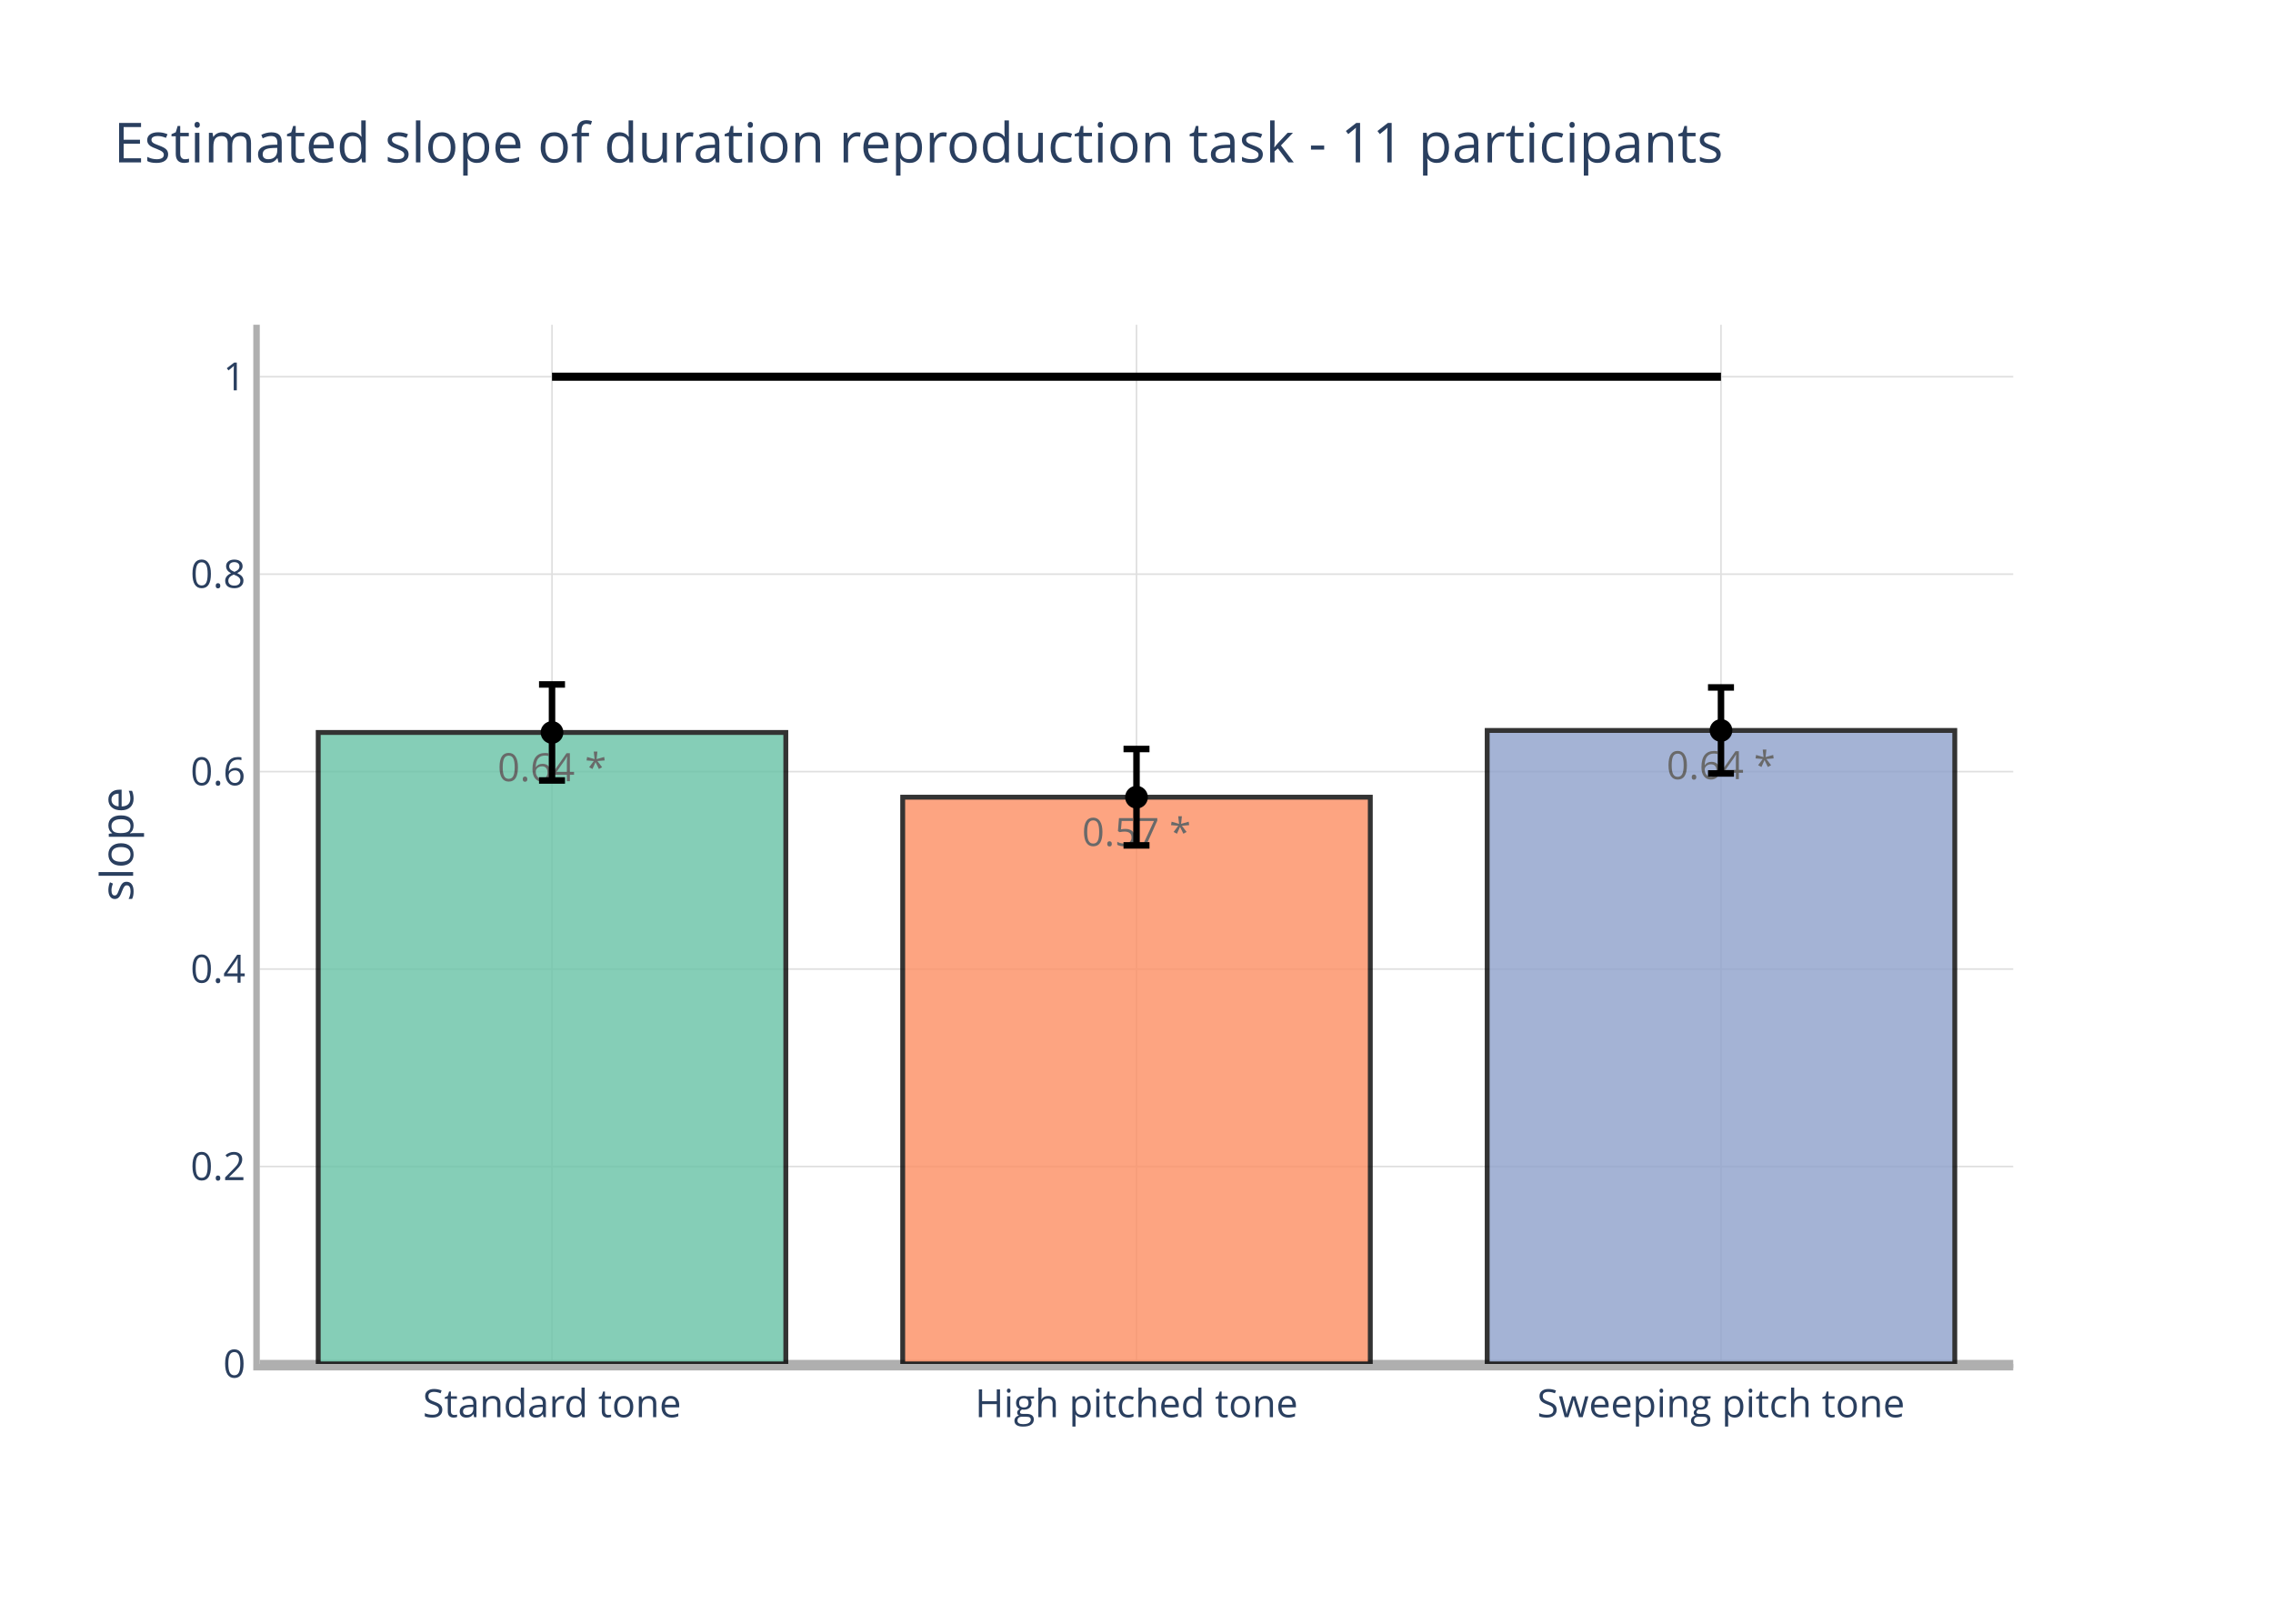
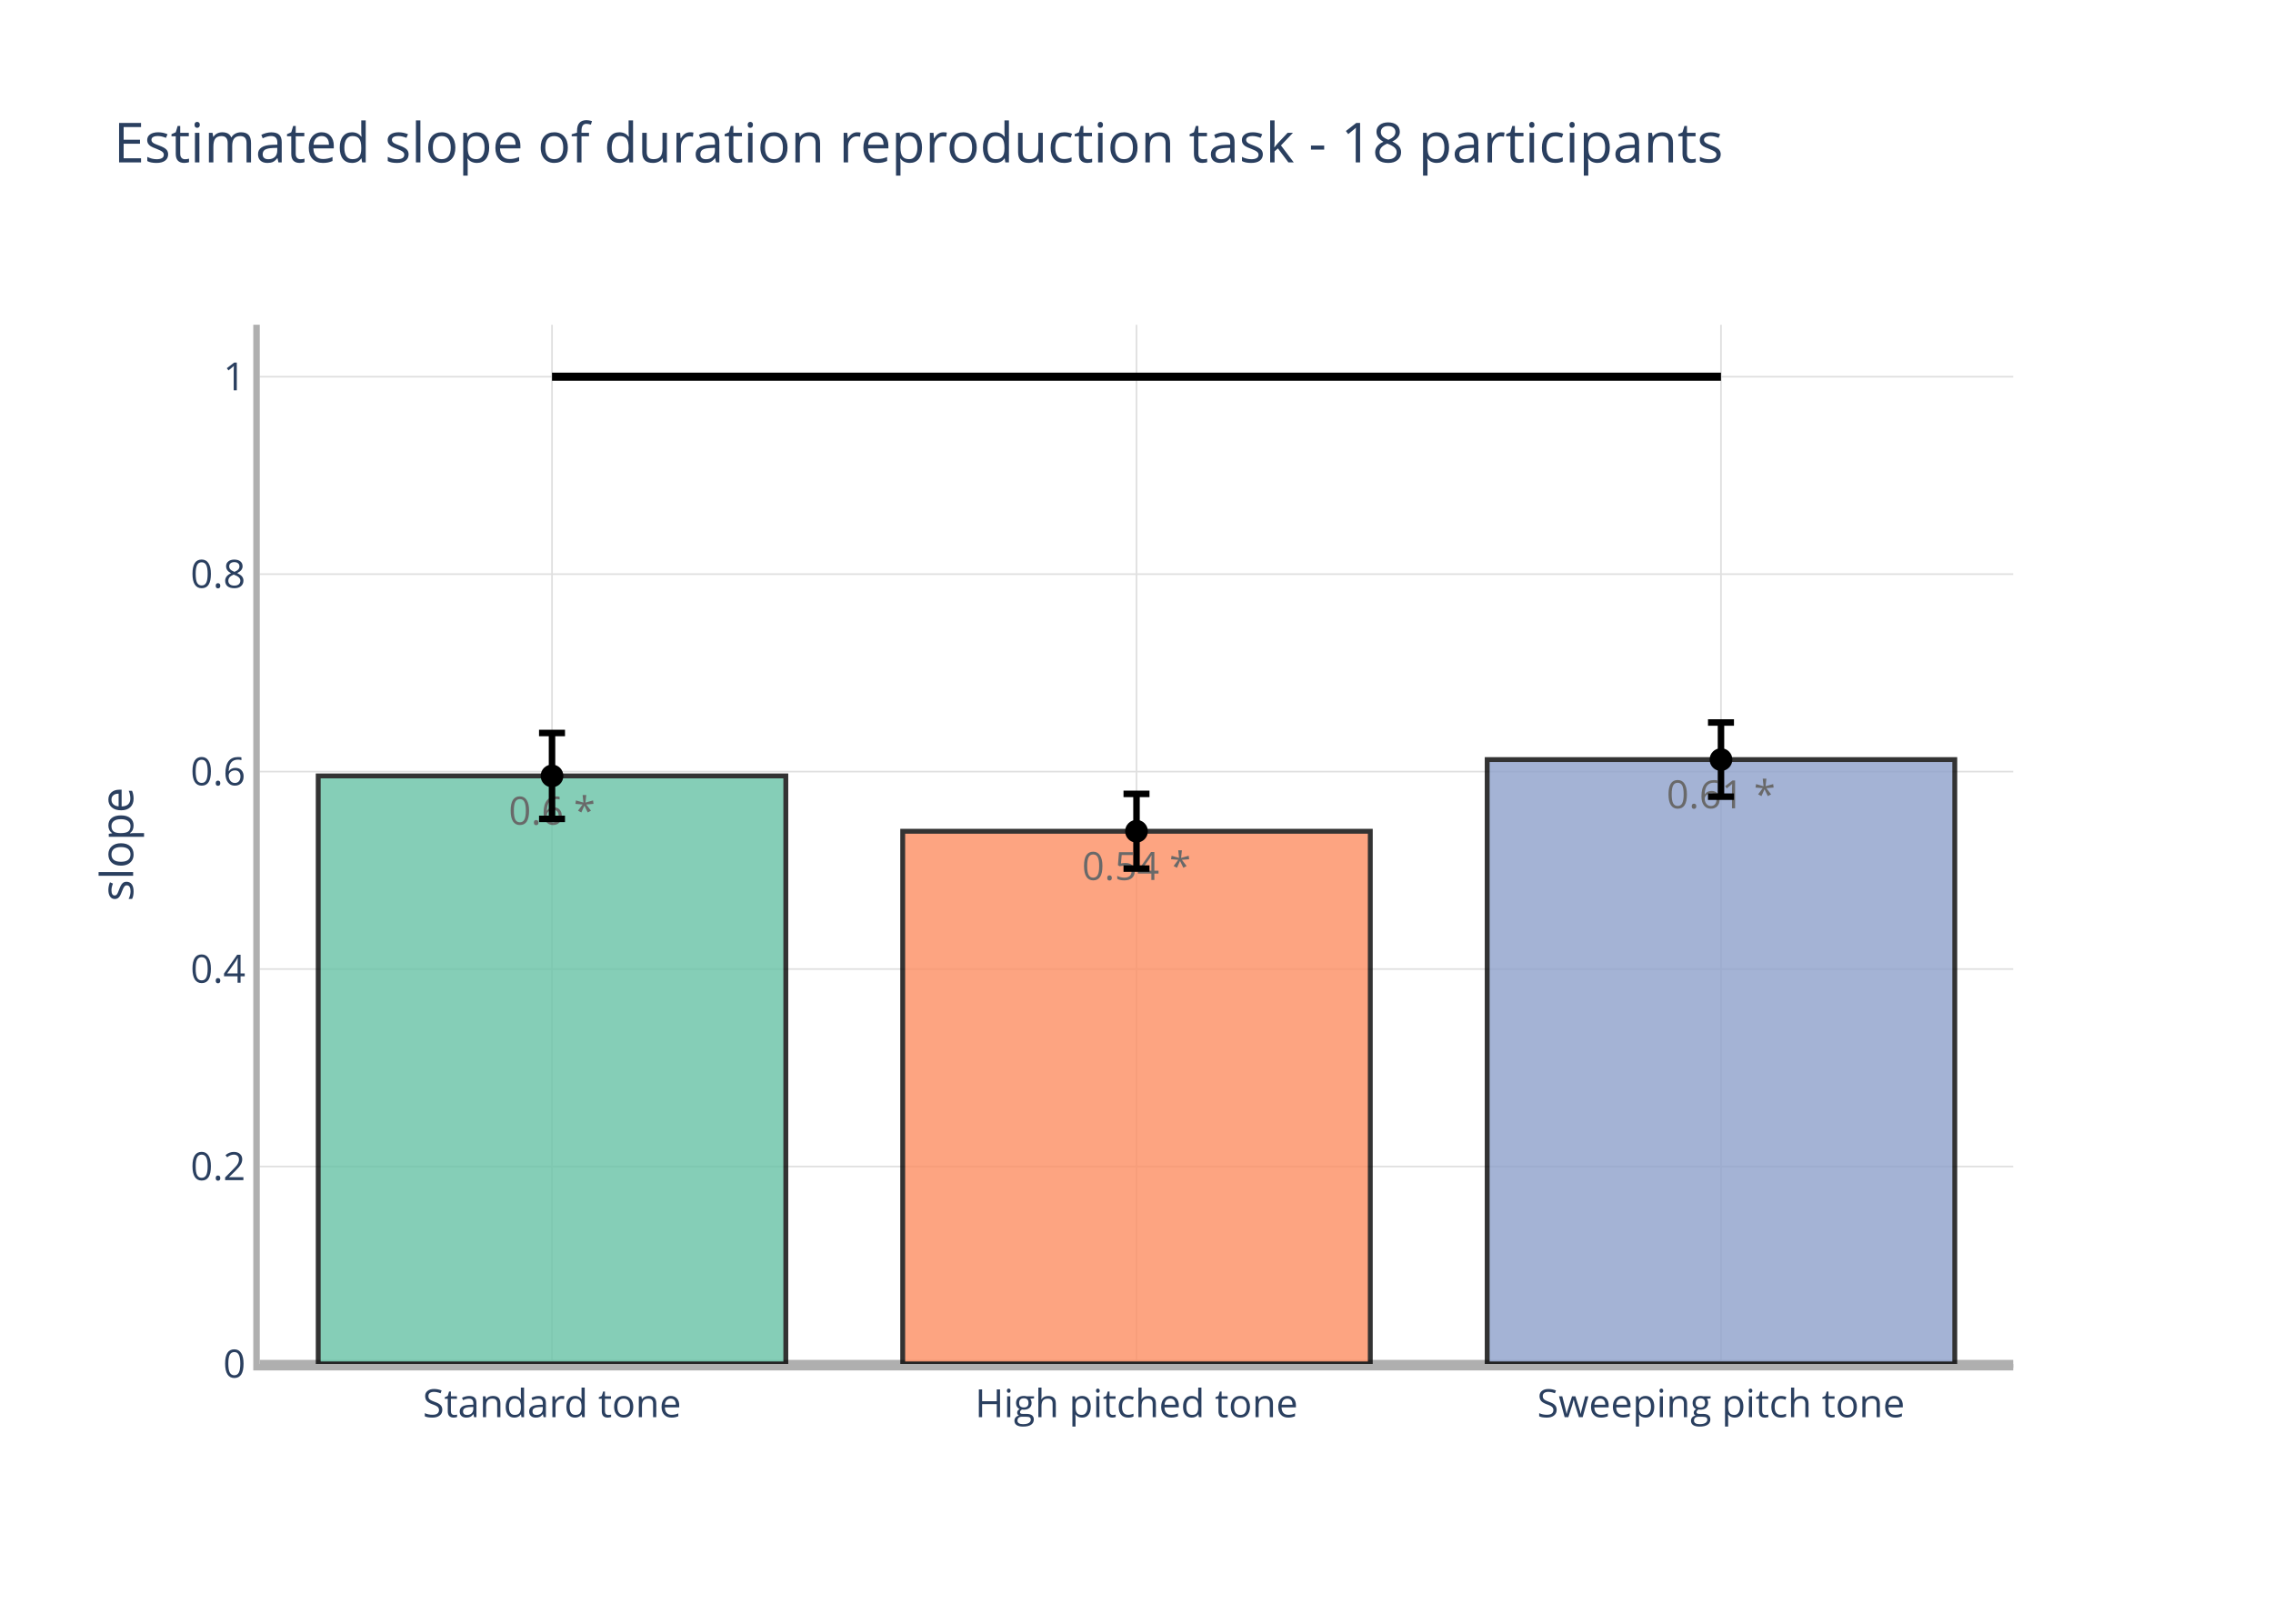
<svg xmlns="http://www.w3.org/2000/svg" class="main-svg" width="700" height="500" viewBox="0 0 700 500">
  <rect x="0" y="0" width="700" height="500" style="fill: rgb(255, 255, 255); fill-opacity: 1;" />
-   <defs id="defs-017d59">
+   <defs id="defs-a848f8">
    <g class="clips">
-       <clipPath id="clip017d59xyplot" class="plotclip">
+       <clipPath id="clipa848f8xyplot" class="plotclip">
        <rect width="540" height="320" />
      </clipPath>
-       <clipPath class="axesclip" id="clip017d59x">
+       <clipPath class="axesclip" id="clipa848f8x">
        <rect x="80" y="0" width="540" height="500" />
      </clipPath>
-       <clipPath class="axesclip" id="clip017d59y">
+       <clipPath class="axesclip" id="clipa848f8y">
        <rect x="0" y="100" width="700" height="320" />
      </clipPath>
-       <clipPath class="axesclip" id="clip017d59xy">
+       <clipPath class="axesclip" id="clipa848f8xy">
        <rect x="80" y="100" width="540" height="320" />
      </clipPath>
    </g>
    <g class="gradients" />
  </defs>
  <g class="bglayer">
    <rect class="bg" x="80" y="100" width="540" height="320" style="fill: rgb(255, 255, 255); fill-opacity: 1; stroke-width: 0;" />
  </g>
  <g class="layer-below">
    <g class="imagelayer" />
    <g class="shapelayer" />
  </g>
  <g class="cartesianlayer">
    <g class="subplot xy">
      <g class="layer-subplot">
        <g class="shapelayer" />
        <g class="imagelayer" />
      </g>
      <g class="gridlayer">
        <g class="x">
          <path class="xgrid crisp" transform="translate(170,0)" d="M0,100v320" style="stroke: rgb(223, 223, 223); stroke-opacity: 1; stroke-width: 0.5px;" />
          <path class="xgrid crisp" transform="translate(350,0)" d="M0,100v320" style="stroke: rgb(223, 223, 223); stroke-opacity: 1; stroke-width: 0.5px;" />
          <path class="xgrid crisp" transform="translate(530,0)" d="M0,100v320" style="stroke: rgb(223, 223, 223); stroke-opacity: 1; stroke-width: 0.5px;" />
        </g>
        <g class="y">
          <path class="ygrid crisp" transform="translate(0,359.2)" d="M80,0h540" style="stroke: rgb(223, 223, 223); stroke-opacity: 1; stroke-width: 0.5px;" />
          <path class="ygrid crisp" transform="translate(0,298.4)" d="M80,0h540" style="stroke: rgb(223, 223, 223); stroke-opacity: 1; stroke-width: 0.5px;" />
          <path class="ygrid crisp" transform="translate(0,237.6)" d="M80,0h540" style="stroke: rgb(223, 223, 223); stroke-opacity: 1; stroke-width: 0.5px;" />
          <path class="ygrid crisp" transform="translate(0,176.8)" d="M80,0h540" style="stroke: rgb(223, 223, 223); stroke-opacity: 1; stroke-width: 0.5px;" />
          <path class="ygrid crisp" transform="translate(0,116)" d="M80,0h540" style="stroke: rgb(223, 223, 223); stroke-opacity: 1; stroke-width: 0.5px;" />
        </g>
      </g>
      <g class="zerolinelayer">
        <path class="yzl zl crisp" transform="translate(0,420)" d="M80,0h540" style="stroke: rgb(175, 175, 175); stroke-opacity: 1; stroke-width: 2.5px;" />
      </g>
      <path class="xlines-below" />
      <path class="ylines-below" />
      <g class="overlines-below" />
      <g class="xaxislayer-below" />
      <g class="yaxislayer-below" />
      <g class="overaxes-below" />
-       <g class="plot" transform="translate(80, 100)" clip-path="url('#clip017d59xyplot')">
+       <g class="plot" transform="translate(80, 100)" clip-path="url('#clipa848f8xyplot')">
        <g class="barlayer mlayer">
          <g class="trace bars" style="opacity: 0.8;">
            <g class="points">
              <g class="point">
-                 <path d="M18,320V125.55H162V320Z" style="vector-effect: non-scaling-stroke; opacity: 1; stroke-width: 1.5px; fill: rgb(102, 194, 165); fill-opacity: 1; stroke: rgb(0, 0, 0); stroke-opacity: 1;" />
-                 <text class="bartext bartext-inside" transform="translate(90 140.55)" text-anchor="middle" data-notex="1" x="0" y="0" style="font-family: 'Open Sans', verdana, arial, sans-serif; font-size: 12px; fill: rgb(68, 68, 68); fill-opacity: 1; white-space: pre;">0.64 *</text>
+                 <path d="M18,320V138.93H162V320Z" style="vector-effect: non-scaling-stroke; opacity: 1; stroke-width: 1.5px; fill: rgb(102, 194, 165); fill-opacity: 1; stroke: rgb(0, 0, 0); stroke-opacity: 1;" />
+                 <text class="bartext bartext-inside" transform="translate(90 153.93)" text-anchor="middle" data-notex="1" x="0" y="0" style="font-family: 'Open Sans', verdana, arial, sans-serif; font-size: 12px; fill: rgb(68, 68, 68); fill-opacity: 1; white-space: pre;">0.6 *</text>
              </g>
            </g>
          </g>
          <g class="trace bars" style="opacity: 0.8;">
            <g class="points">
              <g class="point">
-                 <path d="M198,320V145.48H342V320Z" style="vector-effect: non-scaling-stroke; opacity: 1; stroke-width: 1.5px; fill: rgb(252, 141, 98); fill-opacity: 1; stroke: rgb(0, 0, 0); stroke-opacity: 1;" />
-                 <text class="bartext bartext-inside" transform="translate(270 160.48)" text-anchor="middle" data-notex="1" x="0" y="0" style="font-family: 'Open Sans', verdana, arial, sans-serif; font-size: 12px; fill: rgb(68, 68, 68); fill-opacity: 1; white-space: pre;">0.57 *</text>
+                 <path d="M198,320V155.97H342V320Z" style="vector-effect: non-scaling-stroke; opacity: 1; stroke-width: 1.5px; fill: rgb(252, 141, 98); fill-opacity: 1; stroke: rgb(0, 0, 0); stroke-opacity: 1;" />
+                 <text class="bartext bartext-inside" transform="translate(270 170.97)" text-anchor="middle" data-notex="1" x="0" y="0" style="font-family: 'Open Sans', verdana, arial, sans-serif; font-size: 12px; fill: rgb(68, 68, 68); fill-opacity: 1; white-space: pre;">0.54 *</text>
              </g>
            </g>
          </g>
          <g class="trace bars" style="opacity: 0.8;">
            <g class="points">
              <g class="point">
-                 <path d="M378,320V124.93H522V320Z" style="vector-effect: non-scaling-stroke; opacity: 1; stroke-width: 1.5px; fill: rgb(141, 160, 203); fill-opacity: 1; stroke: rgb(0, 0, 0); stroke-opacity: 1;" />
-                 <text class="bartext bartext-inside" transform="translate(450 139.93)" text-anchor="middle" data-notex="1" x="0" y="0" style="font-family: 'Open Sans', verdana, arial, sans-serif; font-size: 12px; fill: rgb(68, 68, 68); fill-opacity: 1; white-space: pre;">0.64 *</text>
+                 <path d="M378,320V133.9H522V320Z" style="vector-effect: non-scaling-stroke; opacity: 1; stroke-width: 1.5px; fill: rgb(141, 160, 203); fill-opacity: 1; stroke: rgb(0, 0, 0); stroke-opacity: 1;" />
+                 <text class="bartext bartext-inside" transform="translate(450 148.9)" text-anchor="middle" data-notex="1" x="0" y="0" style="font-family: 'Open Sans', verdana, arial, sans-serif; font-size: 12px; fill: rgb(68, 68, 68); fill-opacity: 1; white-space: pre;">0.61 *</text>
              </g>
            </g>
          </g>
        </g>
        <g class="scatterlayer mlayer">
-           <g class="trace scatter trace92f543" style="stroke-miterlimit: 2; opacity: 1;">
+           <g class="trace scatter trace0f97cc" style="stroke-miterlimit: 2; opacity: 1;">
            <g class="fills" />
            <g class="errorbars">
              <g class="errorbar">
-                 <path class="yerror" d="M86,110.76h8m-4,0V140.33m-4,0h8" style="vector-effect: non-scaling-stroke; stroke-width: 2px; stroke: rgb(0, 0, 0); stroke-opacity: 1;" />
+                 <path class="yerror" d="M86,125.71h8m-4,0V152.16m-4,0h8" style="vector-effect: non-scaling-stroke; stroke-width: 2px; stroke: rgb(0, 0, 0); stroke-opacity: 1;" />
              </g>
            </g>
            <g class="lines" />
            <g class="points">
-               <path class="point" transform="translate(90,125.55)" d="M2.5,0A2.5,2.5 0 1,1 0,-2.5A2.5,2.5 0 0,1 2.5,0Z" style="opacity: 1; stroke-width: 2px; fill: rgb(0, 0, 0); fill-opacity: 1; stroke: rgb(0, 0, 0); stroke-opacity: 1;" />
+               <path class="point" transform="translate(90,138.93)" d="M2.5,0A2.5,2.5 0 1,1 0,-2.5A2.5,2.5 0 0,1 2.5,0Z" style="opacity: 1; stroke-width: 2px; fill: rgb(0, 0, 0); fill-opacity: 1; stroke: rgb(0, 0, 0); stroke-opacity: 1;" />
            </g>
            <g class="text" />
          </g>
-           <g class="trace scatter trace9c0d27" style="stroke-miterlimit: 2; opacity: 1;">
+           <g class="trace scatter tracee83922" style="stroke-miterlimit: 2; opacity: 1;">
            <g class="fills" />
            <g class="errorbars">
              <g class="errorbar">
-                 <path class="yerror" d="M266,130.64h8m-4,0V160.32m-4,0h8" style="vector-effect: non-scaling-stroke; stroke-width: 2px; stroke: rgb(0, 0, 0); stroke-opacity: 1;" />
+                 <path class="yerror" d="M266,144.46h8m-4,0V167.47m-4,0h8" style="vector-effect: non-scaling-stroke; stroke-width: 2px; stroke: rgb(0, 0, 0); stroke-opacity: 1;" />
              </g>
            </g>
            <g class="lines" />
            <g class="points">
-               <path class="point" transform="translate(270,145.48)" d="M2.5,0A2.5,2.5 0 1,1 0,-2.5A2.5,2.5 0 0,1 2.5,0Z" style="opacity: 1; stroke-width: 2px; fill: rgb(0, 0, 0); fill-opacity: 1; stroke: rgb(0, 0, 0); stroke-opacity: 1;" />
+               <path class="point" transform="translate(270,155.97)" d="M2.5,0A2.5,2.5 0 1,1 0,-2.5A2.5,2.5 0 0,1 2.5,0Z" style="opacity: 1; stroke-width: 2px; fill: rgb(0, 0, 0); fill-opacity: 1; stroke: rgb(0, 0, 0); stroke-opacity: 1;" />
            </g>
            <g class="text" />
          </g>
-           <g class="trace scatter traceb42aa9" style="stroke-miterlimit: 2; opacity: 1;">
+           <g class="trace scatter tracec8cae8" style="stroke-miterlimit: 2; opacity: 1;">
            <g class="fills" />
            <g class="errorbars">
              <g class="errorbar">
-                 <path class="yerror" d="M446,111.68h8m-4,0V138.17m-4,0h8" style="vector-effect: non-scaling-stroke; stroke-width: 2px; stroke: rgb(0, 0, 0); stroke-opacity: 1;" />
+                 <path class="yerror" d="M446,122.48h8m-4,0V145.32m-4,0h8" style="vector-effect: non-scaling-stroke; stroke-width: 2px; stroke: rgb(0, 0, 0); stroke-opacity: 1;" />
              </g>
            </g>
            <g class="lines" />
            <g class="points">
-               <path class="point" transform="translate(450,124.93)" d="M2.5,0A2.5,2.5 0 1,1 0,-2.5A2.5,2.5 0 0,1 2.5,0Z" style="opacity: 1; stroke-width: 2px; fill: rgb(0, 0, 0); fill-opacity: 1; stroke: rgb(0, 0, 0); stroke-opacity: 1;" />
+               <path class="point" transform="translate(450,133.9)" d="M2.5,0A2.5,2.5 0 1,1 0,-2.5A2.5,2.5 0 0,1 2.5,0Z" style="opacity: 1; stroke-width: 2px; fill: rgb(0, 0, 0); fill-opacity: 1; stroke: rgb(0, 0, 0); stroke-opacity: 1;" />
            </g>
            <g class="text" />
          </g>
-           <g class="trace scatter tracea9a15e" style="stroke-miterlimit: 2; opacity: 1;">
+           <g class="trace scatter trace4cbcb9" style="stroke-miterlimit: 2; opacity: 1;">
            <g class="fills" />
            <g class="errorbars" />
            <g class="lines">
              <path class="js-line" d="M90,16L450,16" style="vector-effect: non-scaling-stroke; fill: none; stroke: rgb(0, 0, 0); stroke-opacity: 1; stroke-width: 2.5px; opacity: 1;" />
            </g>
            <g class="points" />
            <g class="text" />
          </g>
        </g>
      </g>
      <g class="overplot" />
      <path class="xlines-above crisp" d="M78,421H620" style="fill: none; stroke-width: 2px; stroke: rgb(175, 175, 175); stroke-opacity: 1;" />
      <path class="ylines-above crisp" d="M79,100V420" style="fill: none; stroke-width: 2px; stroke: rgb(175, 175, 175); stroke-opacity: 1;" />
      <g class="overlines-above" />
      <g class="xaxislayer-above">
        <g class="xtick">
          <text text-anchor="middle" x="0" y="436.4" transform="translate(170,0)" style="font-family: 'Open Sans', verdana, arial, sans-serif; font-size: 12px; fill: rgb(42, 63, 95); fill-opacity: 1; white-space: pre;">Standard tone</text>
        </g>
        <g class="xtick">
          <text text-anchor="middle" x="0" y="436.4" transform="translate(350,0)" style="font-family: 'Open Sans', verdana, arial, sans-serif; font-size: 12px; fill: rgb(42, 63, 95); fill-opacity: 1; white-space: pre;">High pitched tone</text>
        </g>
        <g class="xtick">
          <text text-anchor="middle" x="0" y="436.4" transform="translate(530,0)" style="font-family: 'Open Sans', verdana, arial, sans-serif; font-size: 12px; fill: rgb(42, 63, 95); fill-opacity: 1; white-space: pre;">Sweeping pitch tone</text>
        </g>
      </g>
      <g class="yaxislayer-above">
        <g class="ytick">
          <text text-anchor="end" x="75.6" y="4.2" transform="translate(0,420)" style="font-family: 'Open Sans', verdana, arial, sans-serif; font-size: 12px; fill: rgb(42, 63, 95); fill-opacity: 1; white-space: pre;">0</text>
        </g>
        <g class="ytick">
          <text text-anchor="end" x="75.6" y="4.2" transform="translate(0,359.2)" style="font-family: 'Open Sans', verdana, arial, sans-serif; font-size: 12px; fill: rgb(42, 63, 95); fill-opacity: 1; white-space: pre;">0.2</text>
        </g>
        <g class="ytick">
          <text text-anchor="end" x="75.6" y="4.2" transform="translate(0,298.4)" style="font-family: 'Open Sans', verdana, arial, sans-serif; font-size: 12px; fill: rgb(42, 63, 95); fill-opacity: 1; white-space: pre;">0.4</text>
        </g>
        <g class="ytick">
          <text text-anchor="end" x="75.6" y="4.2" transform="translate(0,237.6)" style="font-family: 'Open Sans', verdana, arial, sans-serif; font-size: 12px; fill: rgb(42, 63, 95); fill-opacity: 1; white-space: pre;">0.6</text>
        </g>
        <g class="ytick">
          <text text-anchor="end" x="75.6" y="4.2" transform="translate(0,176.8)" style="font-family: 'Open Sans', verdana, arial, sans-serif; font-size: 12px; fill: rgb(42, 63, 95); fill-opacity: 1; white-space: pre;">0.8</text>
        </g>
        <g class="ytick">
          <text text-anchor="end" x="75.6" y="4.2" transform="translate(0,116)" style="font-family: 'Open Sans', verdana, arial, sans-serif; font-size: 12px; fill: rgb(42, 63, 95); fill-opacity: 1; white-space: pre;">1</text>
        </g>
      </g>
      <g class="overaxes-above" />
    </g>
  </g>
  <g class="polarlayer" />
  <g class="ternarylayer" />
  <g class="geolayer" />
  <g class="funnelarealayer" />
  <g class="pielayer" />
  <g class="sunburstlayer" />
  <g class="glimages" />
-   <defs id="topdefs-017d59">
+   <defs id="topdefs-a848f8">
    <g class="clips" />
  </defs>
  <g class="layer-above">
    <g class="imagelayer" />
    <g class="shapelayer" />
  </g>
  <g class="infolayer">
    <g class="g-gtitle">
-       <text class="gtitle" x="35" y="50" text-anchor="start" dy="0em" style="font-family: 'Open Sans', verdana, arial, sans-serif; font-size: 17px; fill: rgb(42, 63, 95); opacity: 1; font-weight: normal; white-space: pre;">Estimated slope of duration reproduction task - 11 participants</text>
+       <text class="gtitle" x="35" y="50" text-anchor="start" dy="0em" style="font-family: 'Open Sans', verdana, arial, sans-serif; font-size: 17px; fill: rgb(42, 63, 95); opacity: 1; font-weight: normal; white-space: pre;">Estimated slope of duration reproduction task - 18 participants</text>
    </g>
    <g class="g-xtitle" />
    <g class="g-ytitle">
      <text class="ytitle" transform="rotate(-90,41,260)" x="41" y="260" text-anchor="middle" style="font-family: 'Open Sans', verdana, arial, sans-serif; font-size: 14px; fill: rgb(42, 63, 95); opacity: 1; font-weight: normal; white-space: pre;">slope</text>
    </g>
  </g>
</svg>
